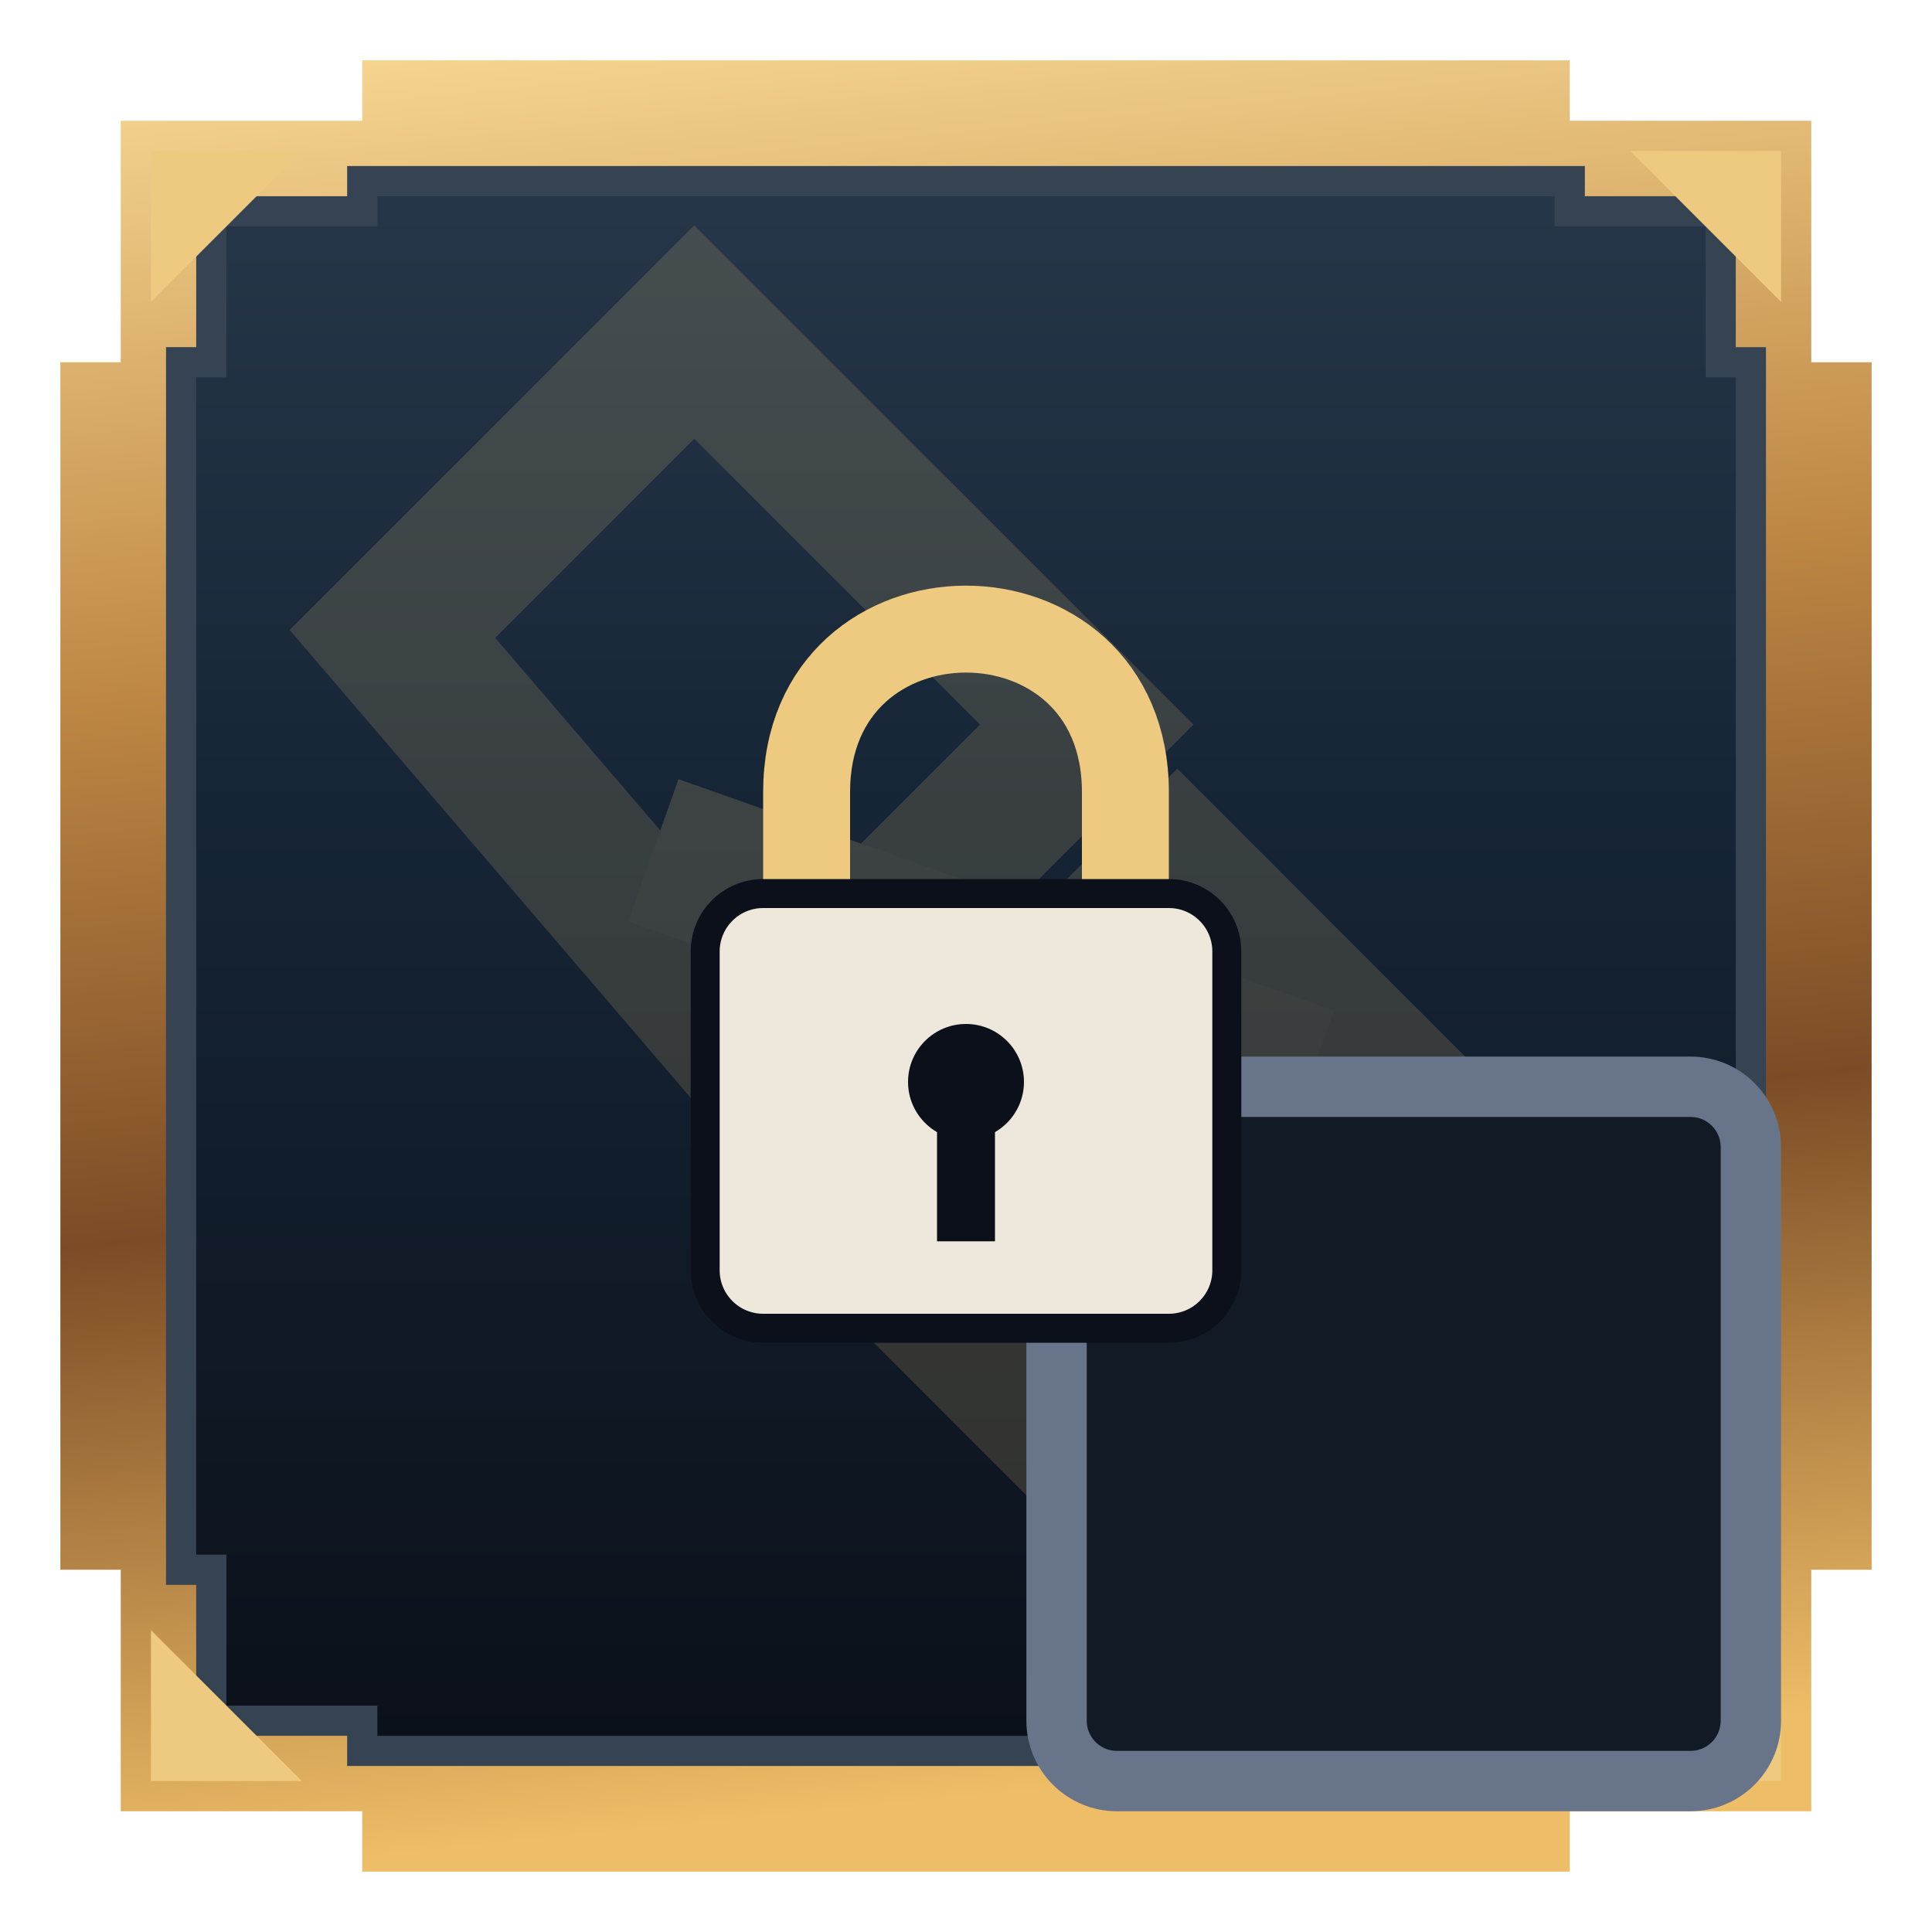
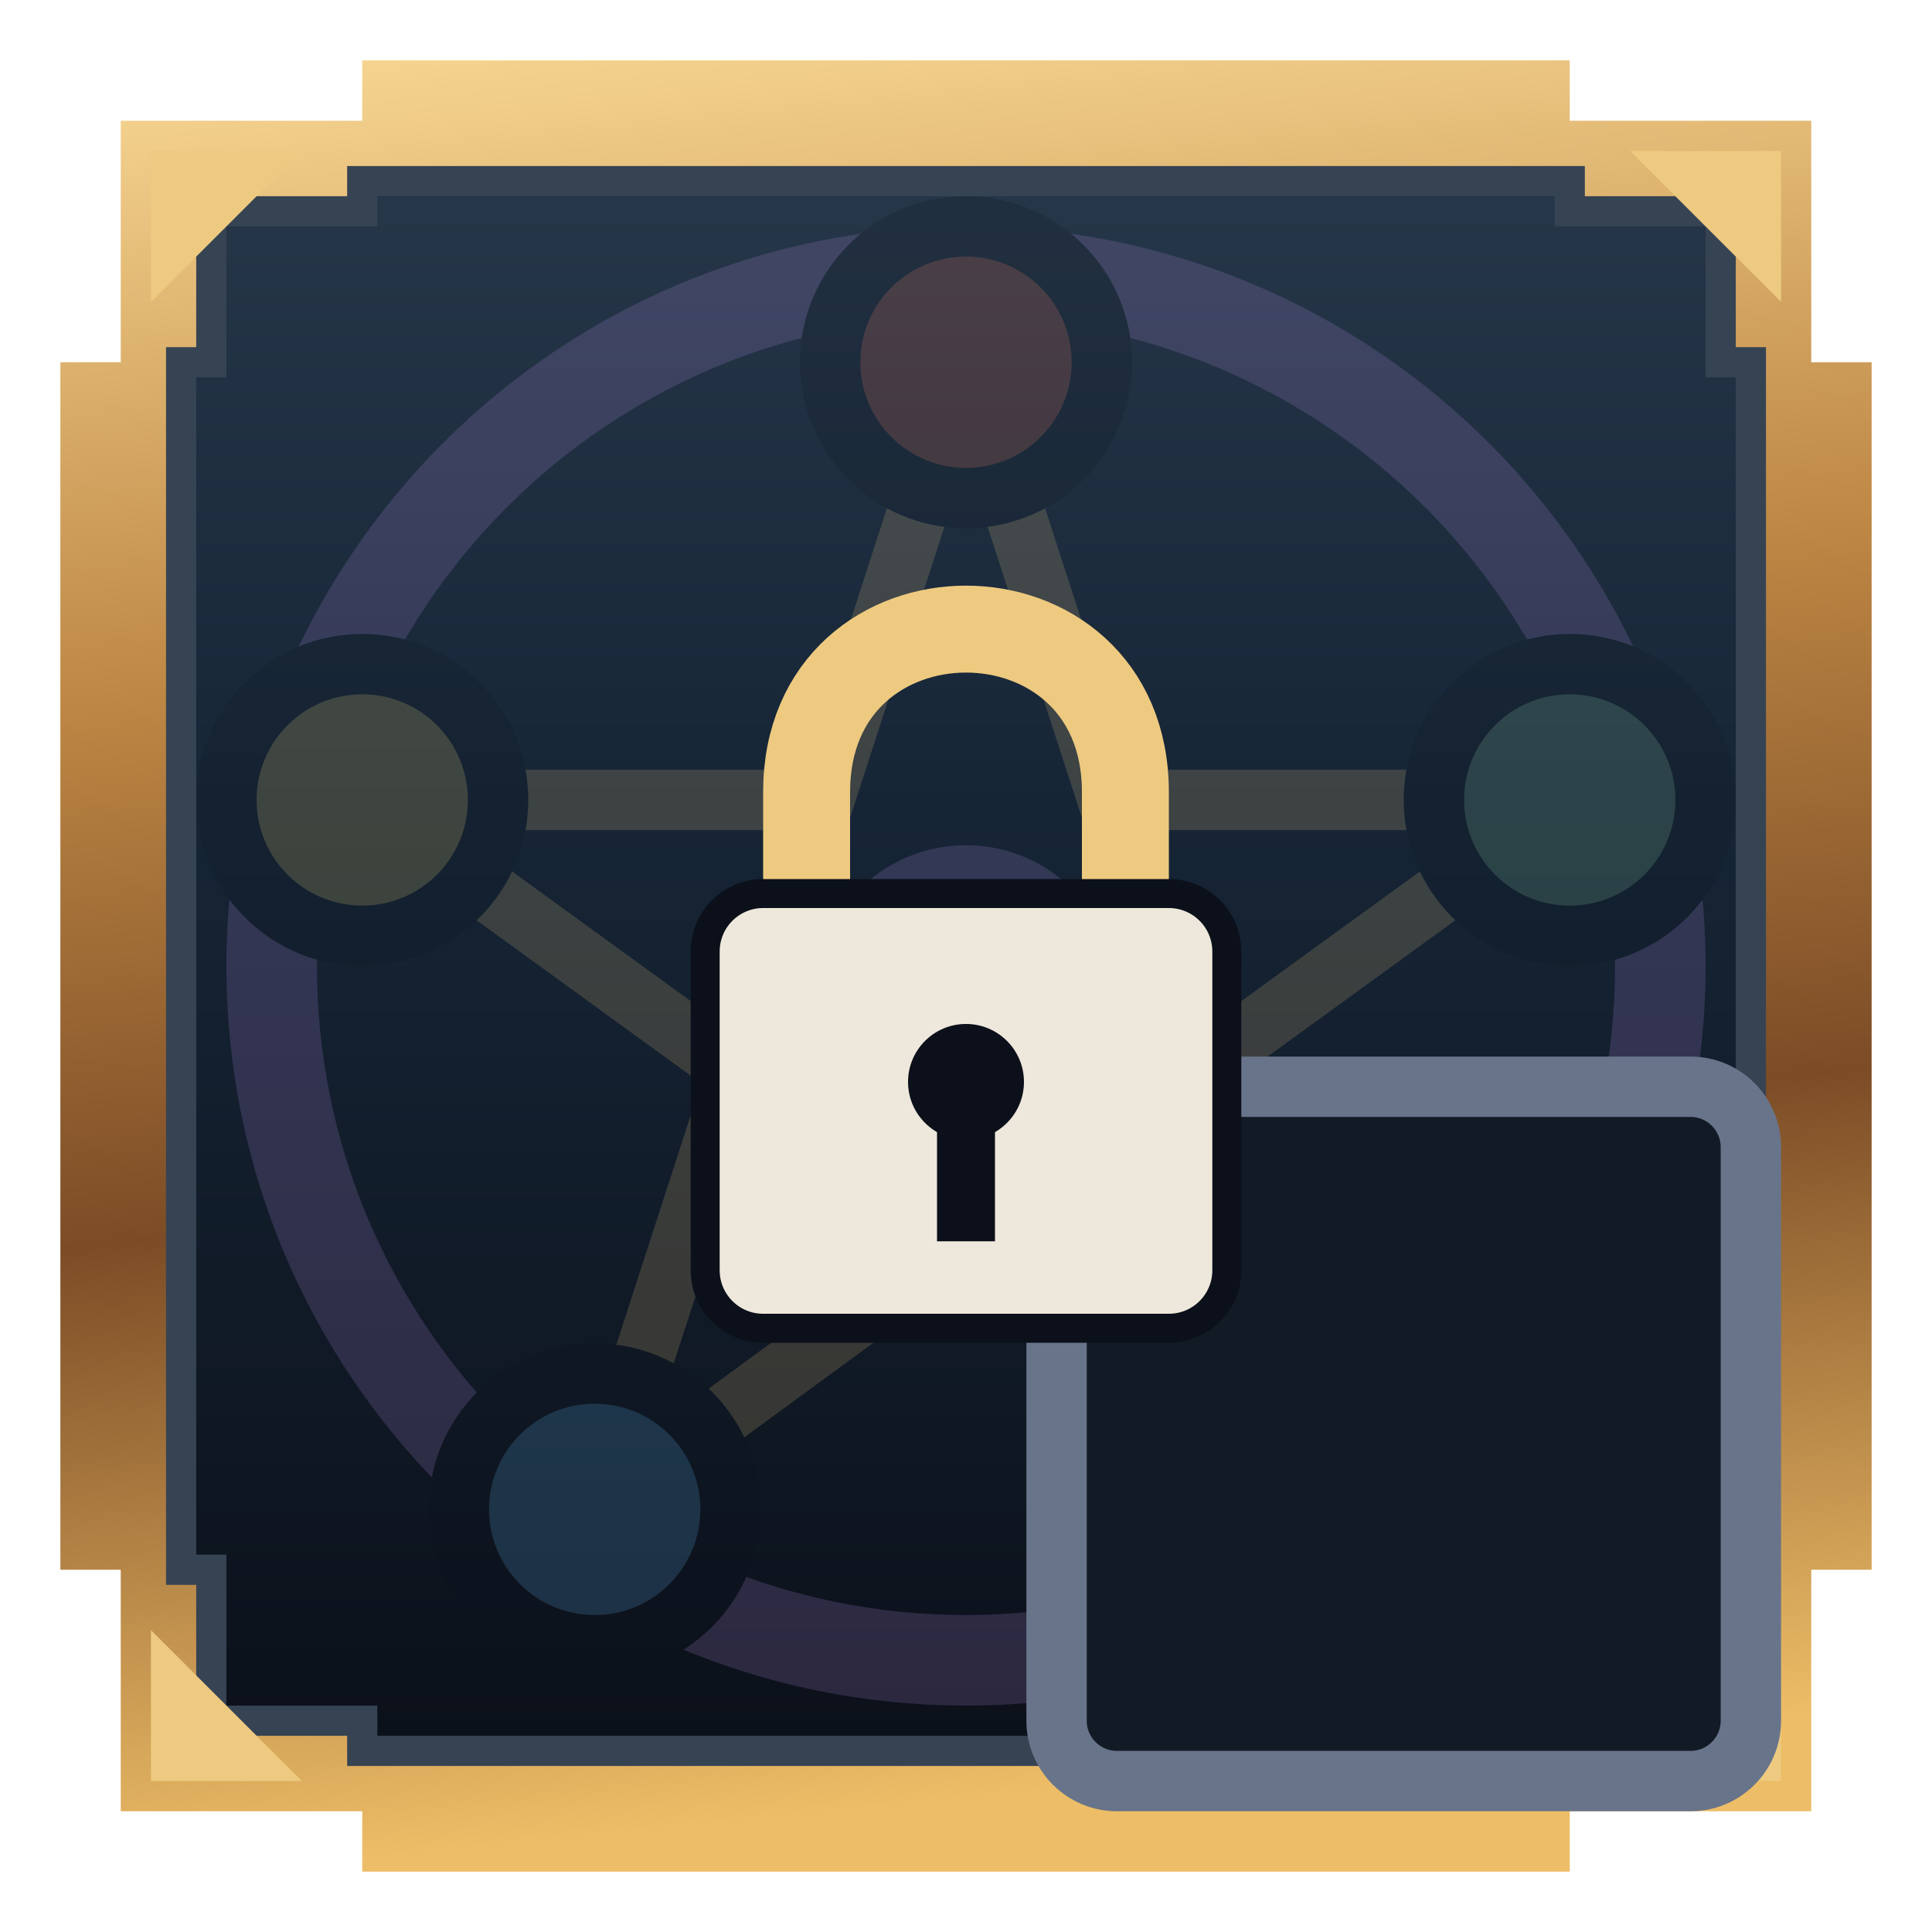
<svg xmlns="http://www.w3.org/2000/svg" width="64" height="64" viewBox="0 0 64 64">
  <defs>
    <linearGradient id="metal" x1="0" y1="0" x2="0.1" y2="1">
      <stop stop-color="#f8d894" />
      <stop offset=".35" stop-color="#be8744" />
      <stop offset=".65" stop-color="#7c4c26" />
      <stop offset="1" stop-color="#edbd67" />
    </linearGradient>
    <linearGradient id="night" x1="0" y1="0" x2="0" y2="1">
      <stop stop-color="#263749" />
      <stop offset=".4" stop-color="#162536" />
      <stop offset="1" stop-color="#0b1019" />
    </linearGradient>
-     <linearGradient id="steel" x1="0" y1="0" x2="0" y2="1">
-       <stop stop-color="#657489" />
-       <stop offset=".5" stop-color="#2e3b4e" />
-       <stop offset="1" stop-color="#151b29" />
-     </linearGradient>
-     <linearGradient id="ember" x1="0" y1="0" x2="0" y2="1">
-       <stop stop-color="#ffc47d" />
-       <stop offset=".45" stop-color="#ef8c36" />
-       <stop offset="1" stop-color="#a84426" />
-     </linearGradient>
-     <linearGradient id="scarlet" x1="0" y1="0" x2="0" y2="1">
-       <stop stop-color="#fb8273" />
-       <stop offset="1" stop-color="#8e2834" />
-     </linearGradient>
-     <linearGradient id="chroma" x1="0" y1="0" x2="0" y2="1">
-       <stop stop-color="#90e8ff" />
-       <stop offset="1" stop-color="#2264bc" />
-     </linearGradient>
  </defs>
  <path d="M12 2 H52 V4 H60 V12 H62 V52 H60 V60 H52 V62 H12 V60 H4 V52 H2 V12 H4 V4 H12Z" fill="url(#metal)" stroke="none" stroke-width="1" stroke-linejoin="miter" stroke-linecap="square" />
  <path d="M12 6 H52 V7 H57 V12 H58 V52 H57 V57 H52 V58 H12 V57 H7 V52 H6 V12 H7 V7 H12Z" fill="url(#night)" stroke="none" stroke-width="1" stroke-linejoin="miter" stroke-linecap="square" />
  <path d="M12 6 H52 V7 H57 V12 H58 V52 H57 V57 H52 V58 H12 V57 H7 V52 H6 V12 H7 V7 H12Z" fill="none" stroke="#364353" stroke-width="1" stroke-linejoin="miter" stroke-linecap="square" />
  <polygon points="5,5 10,5 5,10" fill="#edca80" stroke="none" stroke-width="1" stroke-linejoin="miter" />
  <polygon points="59,5 54,5 59,10" fill="#edca80" stroke="none" stroke-width="1" stroke-linejoin="miter" />
  <polygon points="5,59 10,59 5,54" fill="#edca80" stroke="none" stroke-width="1" stroke-linejoin="miter" />
  <polygon points="59,59 54,59 59,54" fill="#edca80" stroke="none" stroke-width="1" stroke-linejoin="miter" />
  <g opacity=".18">
-     <path d="M13 21 L23 11 L36 24 L25 35Z M28 40 L39 29 L52 42 L41 53Z" fill="none" stroke="#d9b577" stroke-width="5" stroke-linejoin="miter" stroke-linecap="square" />
-     <path d="M24 29 L41 35" stroke="#edca80" stroke-width="5" stroke-linecap="square" />
+     <circle cx="32" cy="32" r="23" fill="none" stroke="#be90ea" stroke-width="3" />
+     <polygon points="32,12 36.7,26.5 52,26.5 39.6,35.5 44.3,50 32,41 19.7,50 24.4,35.5 12,26.5 27.3,26.5" fill="none" stroke="#edca80" stroke-width="2" />
+     <circle cx="32" cy="12" r="4.5" fill="#f16849" stroke="#0b101a" stroke-width="2" />
+     <circle cx="52" cy="26.5" r="4.5" fill="#8ccf9b" stroke="#0b101a" stroke-width="2" />
+     <circle cx="44.3" cy="50" r="4.5" fill="#c9a37a" stroke="#0b101a" stroke-width="2" />
+     <circle cx="19.7" cy="50" r="4.5" fill="#65bcfa" stroke="#0b101a" stroke-width="2" />
+     <circle cx="12" cy="26.5" r="4.5" fill="#f4d16b" stroke="#0b101a" stroke-width="2" />
+     <circle cx="32" cy="33" r="5" fill="#be90ea" />
  </g>
  <rect x="35" y="36" width="23" height="23" rx="2" fill="#121a25" stroke="#68748a" stroke-width="2" />
  <g transform="translate(32 32) scale(.48) translate(-32 -32)">
    <path d="M21 29 V20 C21 5 43 5 43 20 V29" fill="none" stroke="#edca80" stroke-width="6" stroke-linejoin="miter" stroke-linecap="square" />
    <rect x="14" y="27" width="36" height="30" rx="4" fill="#eee8dc" stroke="#0b101a" stroke-width="2" />
    <circle cx="32" cy="40" r="4" fill="#0b101a" stroke="none" stroke-width="1" />
    <rect x="30" y="43" width="4" height="8" rx="0" fill="#0b101a" stroke="none" stroke-width="1" />
  </g>
</svg>
